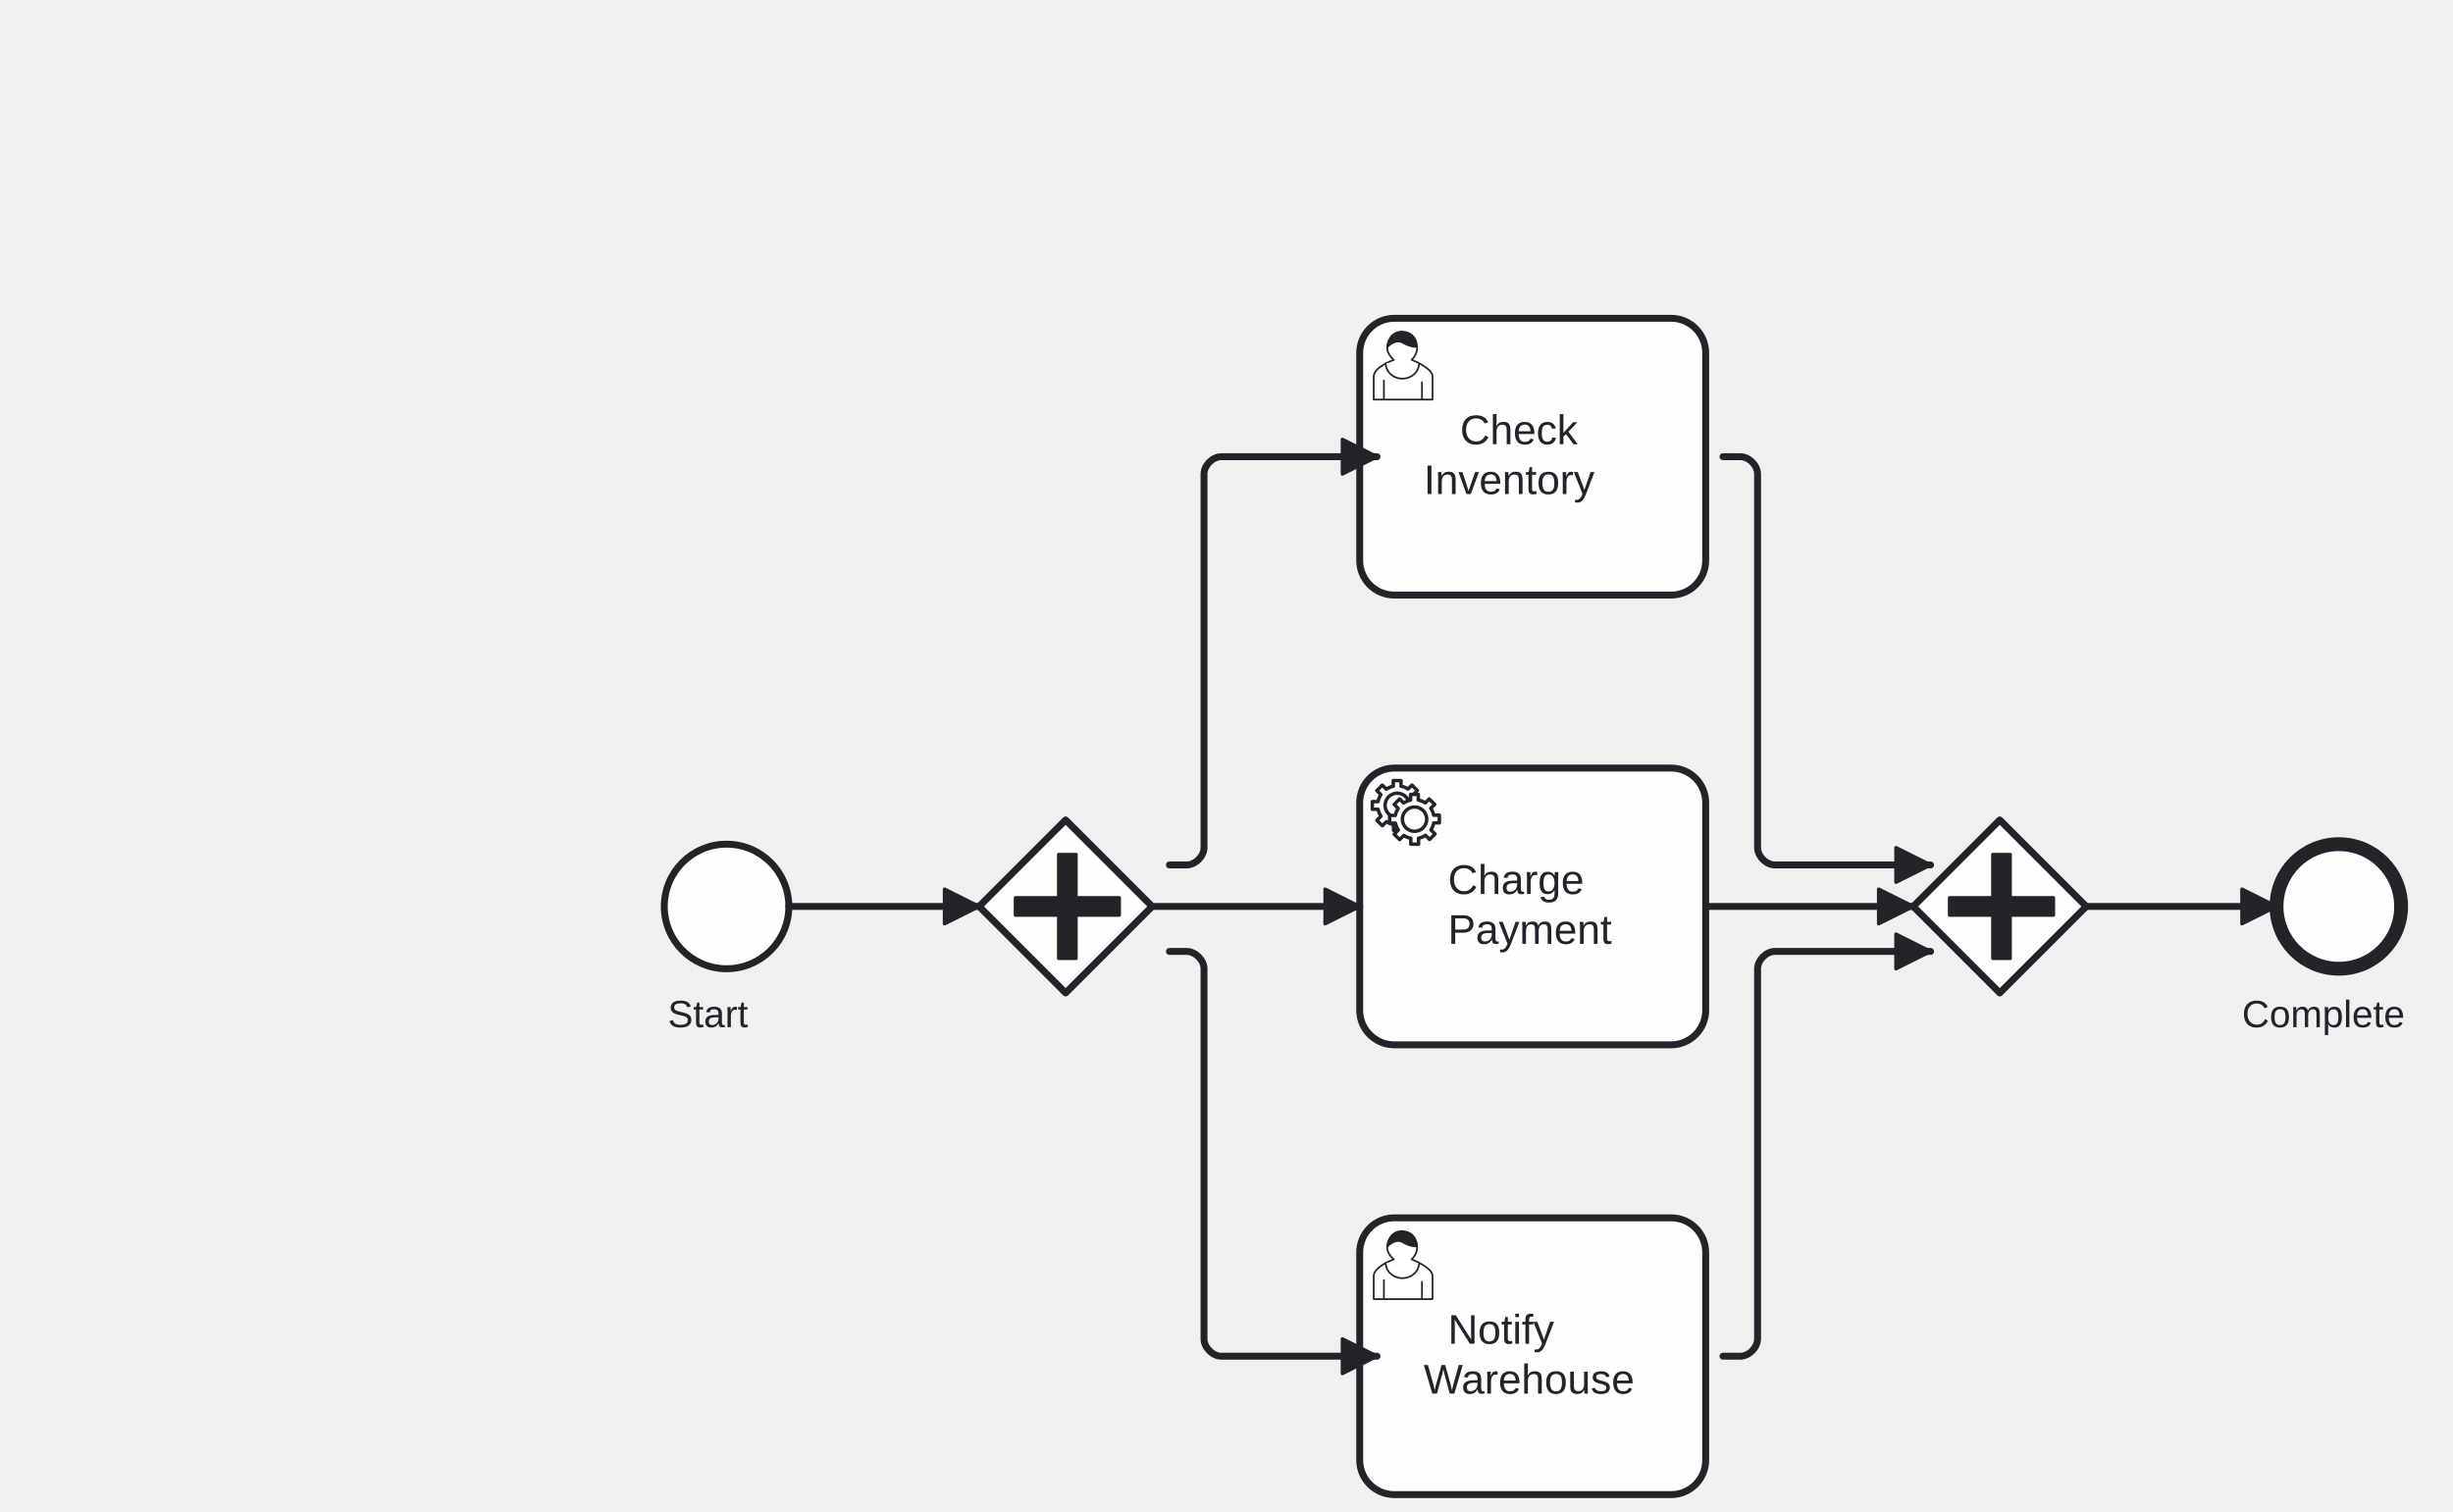
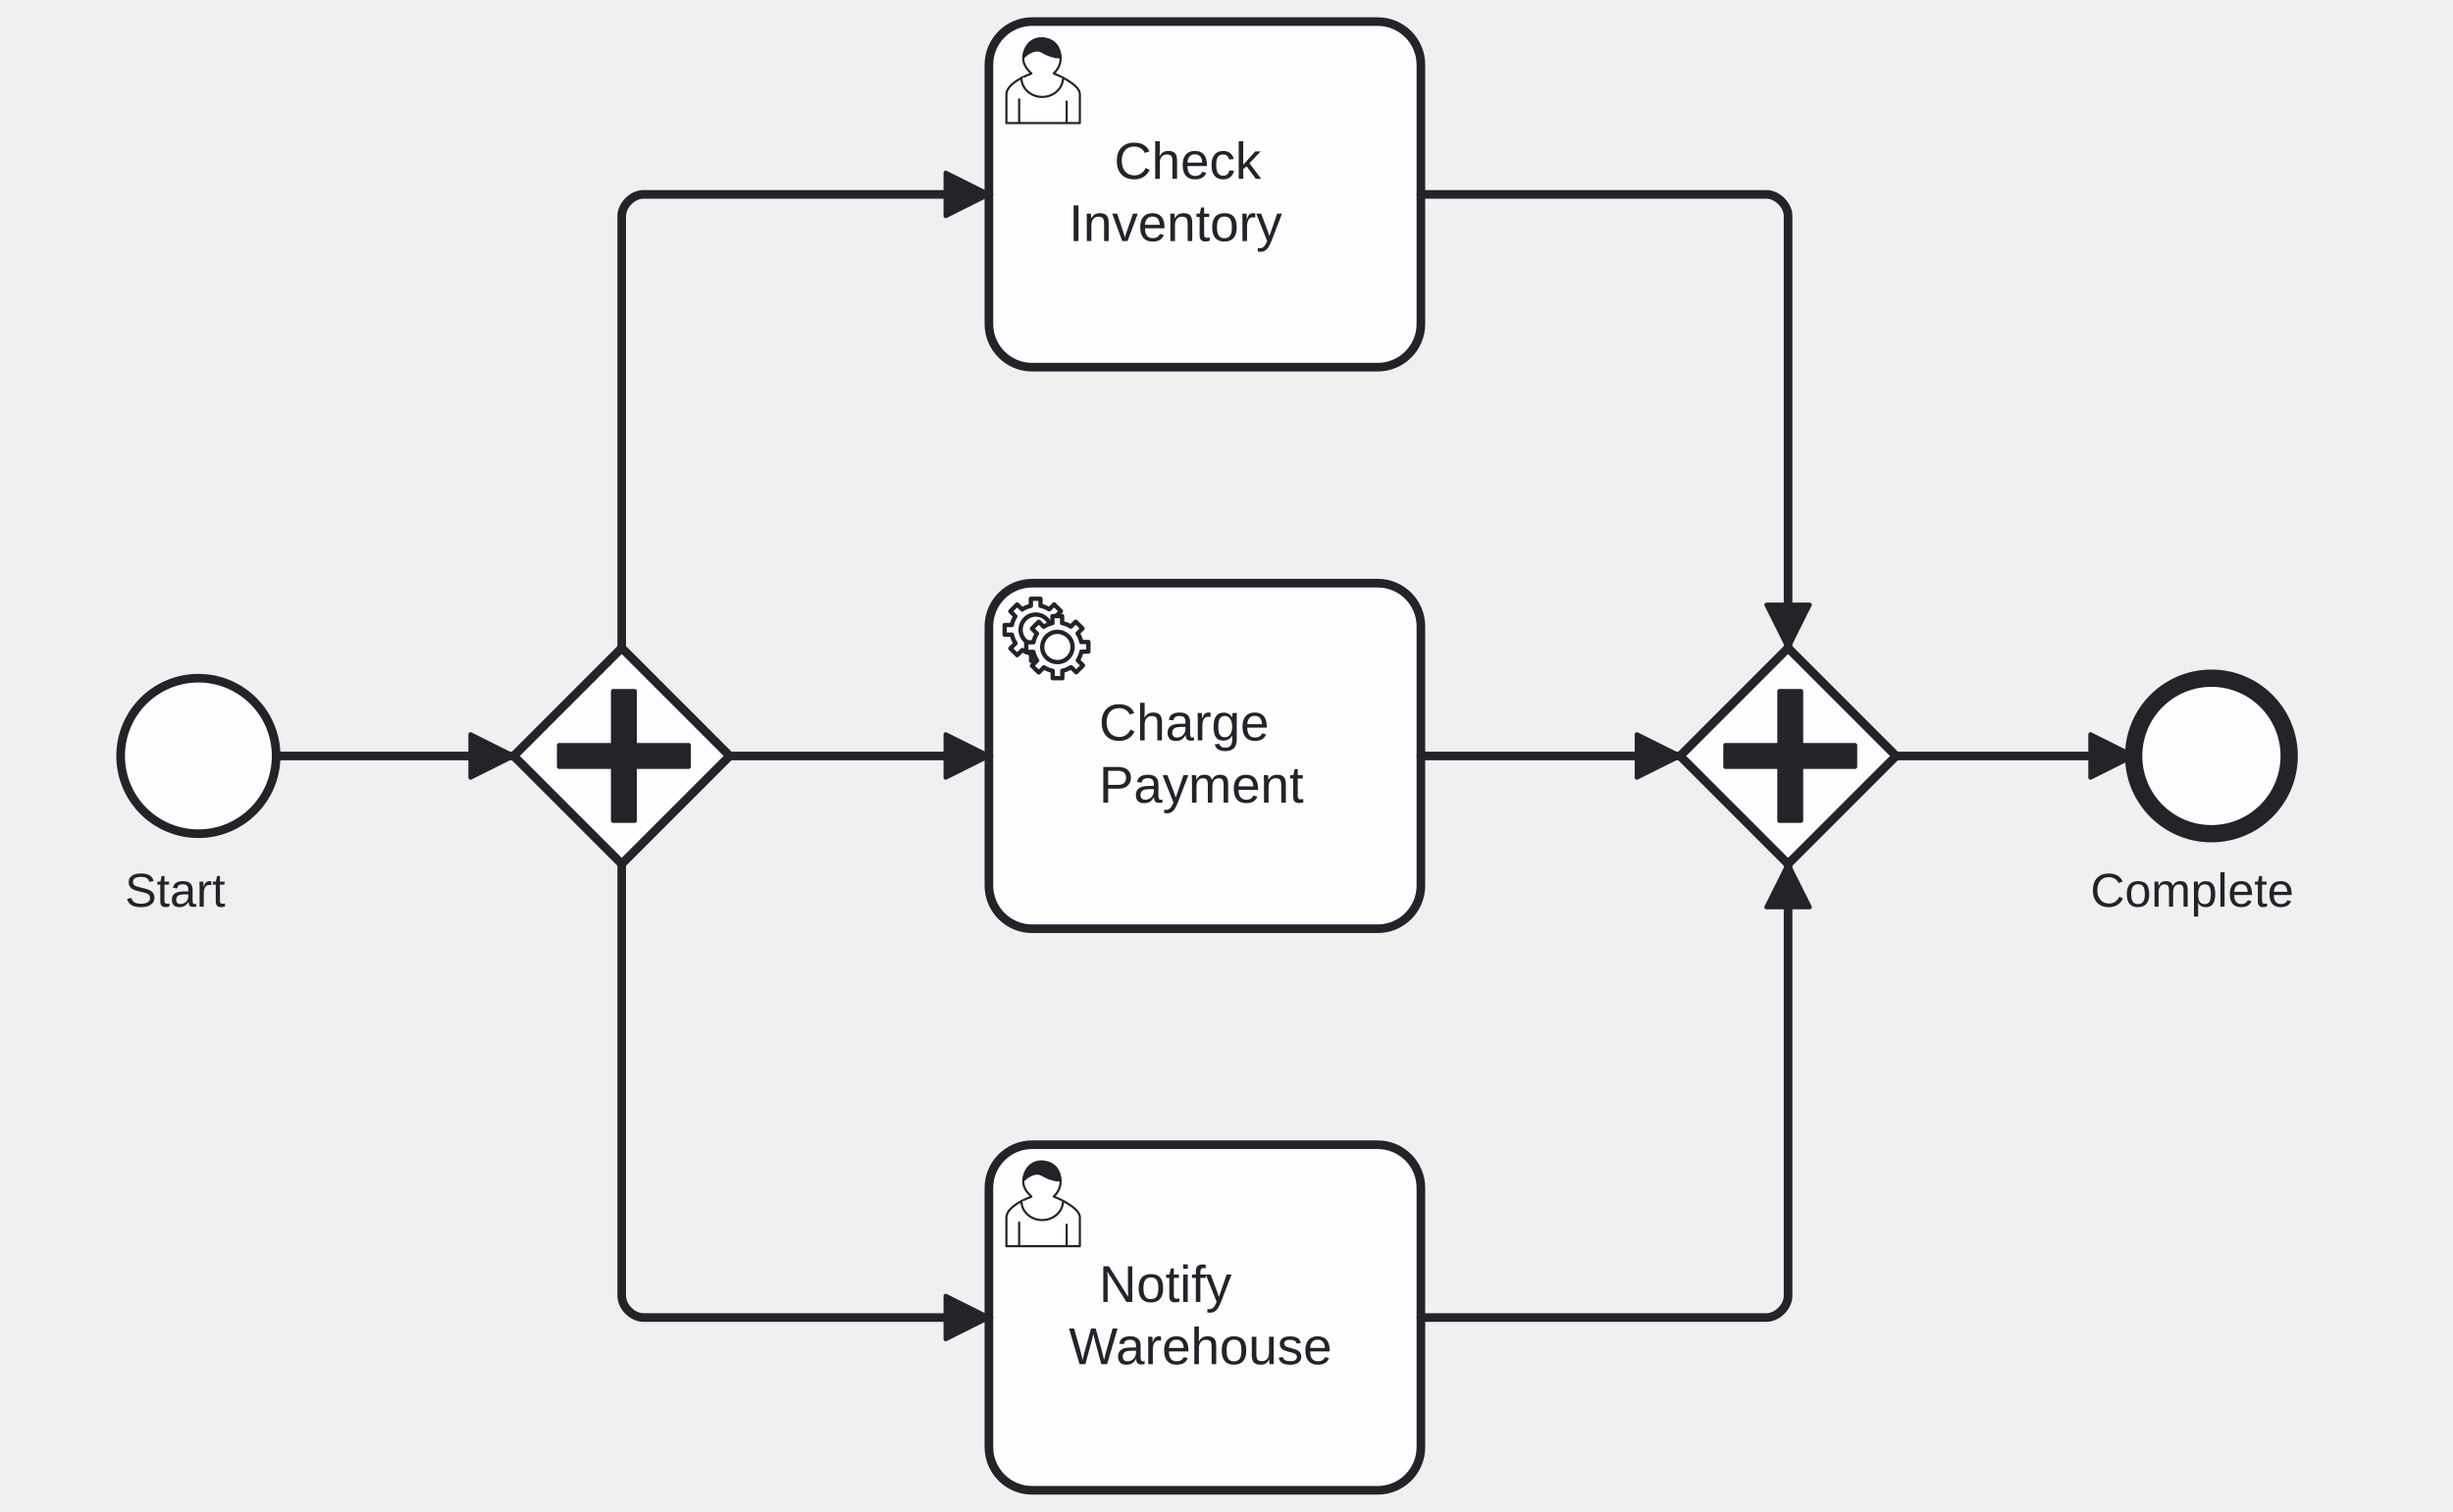
- <svg xmlns="http://www.w3.org/2000/svg" width="709" height="437" viewBox="0 0 709 437" version="1.1">
-   <g class="djs-group">
-     <g class="djs-element djs-shape" data-element-id="StartEvent_Start" style="display: block;" transform="translate(192, 244)">
+ <svg xmlns="http://www.w3.org/2000/svg" width="709" height="437" viewBox="187 87 522 350" version="1.1">
+   <g class="djs-group">
+     <g class="djs-element djs-shape" data-element-id="Event_1tfz1g5" style="display: block;" transform="translate(192, 244)">
      <g class="djs-visual">
        <circle cx="18" cy="18" r="18" style="stroke-linecap: round; stroke-linejoin: round; stroke: hsl(225, 10%, 15%); stroke-width: 2px; fill: white; fill-opacity: 0.95;" />
      </g>
      <rect style="fill: none; stroke-opacity: 0; stroke: white; stroke-width: 15px;" class="djs-hit djs-hit-all" x="0" y="0" width="36" height="36" />
      <circle cx="18" cy="18" r="23" style="fill: none;" class="djs-outline" />
    </g>
  </g>
  <g class="djs-group">
-     <g class="djs-element djs-shape" data-element-id="Gateway_iyc67f7" style="display: block;" transform="translate(283, 237)">
+     <g class="djs-element djs-shape" data-element-id="Gateway_11h8qzw" style="display: block;" transform="translate(283, 237)">
      <g class="djs-visual">
        <polygon style="stroke-linecap: round; stroke-linejoin: round; stroke: hsl(225, 10%, 15%); stroke-width: 2px; fill: white; fill-opacity: 0.95;" points="25,0 50,25 25,50 0,25" />
        <path style="fill: hsl(225, 10%, 15%); stroke-linecap: round; stroke-linejoin: round; stroke: hsl(225, 10%, 15%); stroke-width: 1px;" d="m 23,10 0,12.5 -12.5,0 0,5 12.5,0 0,12.5 5,0 0,-12.5 12.5,0 0,-5 -12.5,0 0,-12.5 -5,0 z" />
      </g>
      <rect style="fill: none; stroke-opacity: 0; stroke: white; stroke-width: 15px;" class="djs-hit djs-hit-all" x="0" y="0" width="50" height="50" />
      <rect style="transform-box: fill-box; transform: rotate(45deg); transform-origin: center; fill: none;" x="2" y="2" rx="4" width="46" height="46" class="djs-outline" />
    </g>
  </g>
  <g class="djs-group">
-     <g class="djs-element djs-shape" data-element-id="UserTask_CheckInventory" style="display: block;" transform="translate(393, 92)">
+     <g class="djs-element djs-shape" data-element-id="Activity_0z4100l" style="display: block;" transform="translate(393, 92)">
      <g class="djs-visual">
        <rect x="0" y="0" width="100" height="80" rx="10" ry="10" style="stroke-linecap: round; stroke-linejoin: round; stroke: hsl(225, 10%, 15%); stroke-width: 2px; fill: white; fill-opacity: 0.95;" />
        <text style="font-family: Arial, sans-serif; font-size: 12px; font-weight: normal; fill: hsl(225, 10%, 15%);" lineHeight="1.2" class="djs-label">
          <tspan x="29" y="36.4">Check </tspan>
          <tspan x="18.5" y="50.8">Inventory</tspan>
        </text>
        <path style="fill: white; stroke-linecap: round; stroke-linejoin: round; stroke: hsl(225, 10%, 15%); stroke-width: 0.5px;" d="m 15,12 c 0.909,-0.845 1.594,-2.049 1.594,-3.385 0,-2.554 -1.805,-4.622 -4.357,-4.622 -2.552,0 -4.288,2.068 -4.288,4.622 0,1.348 0.974,2.562 1.896,3.405 -0.529,0.187 -5.669,2.097 -5.794,4.756 v 6.718 h 17 v -6.718 c 0,-2.298 -5.528,-4.595 -6.051,-4.776 zm -8,6 l 0,5.5 m 11,0 l 0,-5" />
        <path style="fill: white; stroke-linecap: round; stroke-linejoin: round; stroke: hsl(225, 10%, 15%); stroke-width: 0.5px;" d="m 15,12 m 2.162,1.009 c 0,2.447 -2.158,4.431 -4.821,4.431 -2.665,0 -4.822,-1.981 -4.822,-4.431 " />
        <path style="fill: hsl(225, 10%, 15%); stroke-linecap: round; stroke-linejoin: round; stroke: hsl(225, 10%, 15%); stroke-width: 0.5px;" d="m 15,12 m -6.9,-3.80 c 0,0 2.251,-2.358 4.274,-1.177 2.024,1.181 4.221,1.537 4.124,0.965 -0.098,-0.57 -0.117,-3.791 -4.191,-4.136 -3.575,0.001 -4.208,3.367 -4.207,4.348 z" />
      </g>
      <rect style="fill: none; stroke-opacity: 0; stroke: white; stroke-width: 15px;" class="djs-hit djs-hit-all" x="0" y="0" width="100" height="80" />
      <rect x="-5" y="-5" rx="14" width="110" height="90" style="fill: none;" class="djs-outline" />
    </g>
  </g>
  <g class="djs-group">
-     <g class="djs-element djs-shape" data-element-id="ServiceTask_ChargePayment" style="display: block;" transform="translate(393, 222)">
+     <g class="djs-element djs-shape" data-element-id="Activity_0gqc9jk" style="display: block;" transform="translate(393, 222)">
      <g class="djs-visual">
        <rect x="0" y="0" width="100" height="80" rx="10" ry="10" style="stroke-linecap: round; stroke-linejoin: round; stroke: hsl(225, 10%, 15%); stroke-width: 2px; fill: white; fill-opacity: 0.95;" />
        <text style="font-family: Arial, sans-serif; font-size: 12px; font-weight: normal; fill: hsl(225, 10%, 15%);" lineHeight="1.2" class="djs-label">
          <tspan x="25.5" y="36.4">Charge </tspan>
          <tspan x="25.5" y="50.8">Payment</tspan>
        </text>
        <circle cx="5" cy="5" r="5" style="stroke-linecap: round; stroke-linejoin: round; stroke: none; stroke-width: 2px; fill: white;" transform="translate(6, 6)" />
        <path style="fill: white; stroke-linecap: round; stroke-linejoin: round; stroke: hsl(225, 10%, 15%); stroke-width: 1px;" d="m 12,18 v -1.713 c 0.352,-0.07 0.704,-0.178 1.048,-0.321 0.344,-0.145 0.666,-0.321 0.966,-0.521 l 1.194,1.18 1.567,-1.577 -1.195,-1.18 c 0.403,-0.614 0.683,-1.299 0.825,-2.018 l 1.622,-0.01 v -2.22 l -1.637,0.01 c -0.073,-0.352 -0.178,-0.7 -0.324,-1.044 -0.145,-0.344 -0.321,-0.664 -0.523,-0.962 l 1.131,-1.136 -1.583,-1.563 -1.13,1.136 c -0.614,-0.401 -1.303,-0.681 -2.023,-0.822 l 0.009,-1.619 h -2.241 l 0.004,1.631 c -0.354,0.074 -0.705,0.18 -1.05,0.324 -0.344,0.144 -0.665,0.321 -0.964,0.52 l -1.17,-1.158 -1.567,1.579 1.168,1.157 c -0.403,0.613 -0.683,1.298 -0.825,2.017 l -1.659,0.003 v 2.222 l 1.672,-0.006 c 0.073,0.351 0.18,0.702 0.324,1.045 0.145,0.344 0.321,0.664 0.523,0.961 l -1.199,1.197 1.584,1.56 1.196,-1.193 c 0.614,0.403 1.303,0.682 2.023,0.823 l 7.19e-4,1.699 h 2.227 z m 0.221,-3.996 c -1.789,0.75 -3.858,-0.093 -4.61,-1.874 -0.752,-1.783 0.091,-3.846 1.88,-4.596 1.788,-0.749 3.857,0.093 4.609,1.874 0.752,1.782 -0.091,3.846 -1.88,4.596 z" />
        <circle cx="5" cy="5" r="5" style="stroke-linecap: round; stroke-linejoin: round; stroke: none; stroke-width: 2px; fill: white;" transform="translate(11, 10)" />
        <path style="fill: white; stroke-linecap: round; stroke-linejoin: round; stroke: hsl(225, 10%, 15%); stroke-width: 1px;" d="m 17,22 v -1.713 c 0.352,-0.07 0.704,-0.178 1.048,-0.321 0.344,-0.145 0.666,-0.321 0.966,-0.521 l 1.194,1.18 1.567,-1.577 -1.195,-1.18 c 0.403,-0.614 0.683,-1.299 0.825,-2.018 l 1.622,-0.01 v -2.22 l -1.637,0.01 c -0.073,-0.352 -0.178,-0.7 -0.324,-1.044 -0.145,-0.344 -0.321,-0.664 -0.523,-0.962 l 1.131,-1.136 -1.583,-1.563 -1.13,1.136 c -0.614,-0.401 -1.303,-0.681 -2.023,-0.822 l 0.009,-1.619 h -2.241 l 0.004,1.631 c -0.354,0.074 -0.705,0.18 -1.05,0.324 -0.344,0.144 -0.665,0.321 -0.964,0.52 l -1.17,-1.158 -1.567,1.579 1.168,1.157 c -0.403,0.613 -0.683,1.298 -0.825,2.017 l -1.659,0.003 v 2.222 l 1.672,-0.006 c 0.073,0.351 0.18,0.702 0.324,1.045 0.145,0.344 0.321,0.664 0.523,0.961 l -1.199,1.197 1.584,1.56 1.196,-1.193 c 0.614,0.403 1.303,0.682 2.023,0.823 l 7.19e-4,1.699 h 2.227 z m 0.221,-3.996 c -1.789,0.75 -3.858,-0.093 -4.61,-1.874 -0.752,-1.783 0.091,-3.846 1.88,-4.596 1.788,-0.749 3.857,0.093 4.609,1.874 0.752,1.782 -0.091,3.846 -1.88,4.596 z" />
      </g>
      <rect style="fill: none; stroke-opacity: 0; stroke: white; stroke-width: 15px;" class="djs-hit djs-hit-all" x="0" y="0" width="100" height="80" />
      <rect x="-5" y="-5" rx="14" width="110" height="90" style="fill: none;" class="djs-outline" />
    </g>
  </g>
  <g class="djs-group">
-     <g class="djs-element djs-shape" data-element-id="UserTask_NotifyWarehouse" style="display: block;" transform="translate(393, 352)">
+     <g class="djs-element djs-shape" data-element-id="Activity_0p6g9d6" style="display: block;" transform="translate(393, 352)">
      <g class="djs-visual">
        <rect x="0" y="0" width="100" height="80" rx="10" ry="10" style="stroke-linecap: round; stroke-linejoin: round; stroke: hsl(225, 10%, 15%); stroke-width: 2px; fill: white; fill-opacity: 0.95;" />
        <text style="font-family: Arial, sans-serif; font-size: 12px; font-weight: normal; fill: hsl(225, 10%, 15%);" lineHeight="1.2" class="djs-label">
          <tspan x="25.5" y="36.4">Notify </tspan>
          <tspan x="18.5" y="50.8">Warehouse</tspan>
        </text>
        <path style="fill: white; stroke-linecap: round; stroke-linejoin: round; stroke: hsl(225, 10%, 15%); stroke-width: 0.5px;" d="m 15,12 c 0.909,-0.845 1.594,-2.049 1.594,-3.385 0,-2.554 -1.805,-4.622 -4.357,-4.622 -2.552,0 -4.288,2.068 -4.288,4.622 0,1.348 0.974,2.562 1.896,3.405 -0.529,0.187 -5.669,2.097 -5.794,4.756 v 6.718 h 17 v -6.718 c 0,-2.298 -5.528,-4.595 -6.051,-4.776 zm -8,6 l 0,5.5 m 11,0 l 0,-5" />
        <path style="fill: white; stroke-linecap: round; stroke-linejoin: round; stroke: hsl(225, 10%, 15%); stroke-width: 0.5px;" d="m 15,12 m 2.162,1.009 c 0,2.447 -2.158,4.431 -4.821,4.431 -2.665,0 -4.822,-1.981 -4.822,-4.431 " />
        <path style="fill: hsl(225, 10%, 15%); stroke-linecap: round; stroke-linejoin: round; stroke: hsl(225, 10%, 15%); stroke-width: 0.5px;" d="m 15,12 m -6.9,-3.80 c 0,0 2.251,-2.358 4.274,-1.177 2.024,1.181 4.221,1.537 4.124,0.965 -0.098,-0.57 -0.117,-3.791 -4.191,-4.136 -3.575,0.001 -4.208,3.367 -4.207,4.348 z" />
      </g>
      <rect style="fill: none; stroke-opacity: 0; stroke: white; stroke-width: 15px;" class="djs-hit djs-hit-all" x="0" y="0" width="100" height="80" />
      <rect x="-5" y="-5" rx="14" width="110" height="90" style="fill: none;" class="djs-outline" />
    </g>
  </g>
  <g class="djs-group">
-     <g class="djs-element djs-shape" data-element-id="Gateway_lv3xfsy" style="display: block;" transform="translate(553, 237)">
+     <g class="djs-element djs-shape" data-element-id="Gateway_1osli9i" style="display: block;" transform="translate(553, 237)">
      <g class="djs-visual">
        <polygon style="stroke-linecap: round; stroke-linejoin: round; stroke: hsl(225, 10%, 15%); stroke-width: 2px; fill: white; fill-opacity: 0.95;" points="25,0 50,25 25,50 0,25" />
        <path style="fill: hsl(225, 10%, 15%); stroke-linecap: round; stroke-linejoin: round; stroke: hsl(225, 10%, 15%); stroke-width: 1px;" d="m 23,10 0,12.5 -12.5,0 0,5 12.5,0 0,12.5 5,0 0,-12.5 12.5,0 0,-5 -12.5,0 0,-12.5 -5,0 z" />
      </g>
      <rect style="fill: none; stroke-opacity: 0; stroke: white; stroke-width: 15px;" class="djs-hit djs-hit-all" x="0" y="0" width="50" height="50" />
      <rect style="transform-box: fill-box; transform: rotate(45deg); transform-origin: center; fill: none;" x="2" y="2" rx="4" width="46" height="46" class="djs-outline" />
    </g>
  </g>
  <g class="djs-group">
-     <g class="djs-element djs-shape" data-element-id="EndEvent_Complete" style="display: block;" transform="translate(658, 244)">
+     <g class="djs-element djs-shape" data-element-id="Event_183di0m" style="display: block;" transform="translate(658, 244)">
      <g class="djs-visual">
        <circle cx="18" cy="18" r="18" style="stroke-linecap: round; stroke-linejoin: round; stroke: hsl(225, 10%, 15%); stroke-width: 4px; fill: white; fill-opacity: 0.95;" />
      </g>
      <rect style="fill: none; stroke-opacity: 0; stroke: white; stroke-width: 15px;" class="djs-hit djs-hit-all" x="0" y="0" width="36" height="36" />
      <circle cx="18" cy="18" r="24" style="fill: none;" class="djs-outline" />
    </g>
  </g>
  <g class="djs-group">
-     <g class="djs-element djs-connection" data-element-id="Flow_lljxl6c" style="display: block;">
-       <g class="djs-visual">
-         <defs>
-           <marker id="marker-53anmrqcajn11iq6f4a2ephy0" viewBox="0 0 20 20" refX="11" refY="10" markerWidth="10" markerHeight="10" orient="auto">
-             <path d="M 1 5 L 11 10 L 1 15 Z" style="stroke-linecap: round; stroke-linejoin: round; stroke: hsl(225, 10%, 15%); stroke-width: 1px; fill: hsl(225, 10%, 15%);" />
-           </marker>
-         </defs>
-         <path style="fill: none; stroke-linecap: round; stroke-linejoin: round; stroke: hsl(225, 10%, 15%); stroke-width: 2px; marker-end: url(#marker-53anmrqcajn11iq6f4a2ephy0);" data-corner-radius="5" d="M228,262L283,262" />
+     <g class="djs-element djs-connection" data-element-id="Flow_0unmvmt" style="display: block;">
+       <g class="djs-visual">
+         <defs>
+           <marker id="marker-5rxm23l43c4h6w7i04c6ch3k5" viewBox="0 0 20 20" refX="11" refY="10" markerWidth="10" markerHeight="10" orient="auto">
+             <path d="M 1 5 L 11 10 L 1 15 Z" style="stroke-linecap: round; stroke-linejoin: round; stroke: hsl(225, 10%, 15%); stroke-width: 1px; fill: hsl(225, 10%, 15%);" />
+           </marker>
+         </defs>
+         <path style="fill: none; stroke-linecap: round; stroke-linejoin: round; stroke: hsl(225, 10%, 15%); stroke-width: 2px; marker-end: url(#marker-5rxm23l43c4h6w7i04c6ch3k5);" data-corner-radius="5" d="M228,262L283,262" />
      </g>
      <path d="M228,262L283,262" style="fill: none; stroke-opacity: 0; stroke: white; stroke-width: 15px;" class="djs-hit djs-hit-stroke" />
      <rect x="223" y="257" rx="4" width="65" height="10" style="fill: none;" class="djs-outline" />
    </g>
  </g>
  <g class="djs-group">
-     <g class="djs-element djs-connection" data-element-id="Flow_dck2ior" style="display: block;">
-       <g class="djs-visual">
-         <defs>
-           <marker id="marker-3p64nb1lmxip0pbry8os0fwqy" viewBox="0 0 20 20" refX="11" refY="10" markerWidth="10" markerHeight="10" orient="auto">
-             <path d="M 1 5 L 11 10 L 1 15 Z" style="stroke-linecap: round; stroke-linejoin: round; stroke: hsl(225, 10%, 15%); stroke-width: 1px; fill: hsl(225, 10%, 15%);" />
-           </marker>
-         </defs>
-         <path style="fill: none; stroke-linecap: round; stroke-linejoin: round; stroke: hsl(225, 10%, 15%); stroke-width: 2px; marker-end: url(#marker-3p64nb1lmxip0pbry8os0fwqy);" data-corner-radius="5" d="M338,250L343,250C345.5,250,348,247.5,348,245L348,137C348,134.5,350.5,132,353,132L398,132" />
-       </g>
-       <path d="M338,250L348,250L348,132L398,132" style="fill: none; stroke-opacity: 0; stroke: white; stroke-width: 15px;" class="djs-hit djs-hit-stroke" />
-       <rect x="333" y="127" rx="4" width="70" height="128" style="fill: none;" class="djs-outline" />
-     </g>
-   </g>
-   <g class="djs-group">
-     <g class="djs-element djs-connection" data-element-id="Flow_5eibl26" style="display: block;">
-       <g class="djs-visual">
-         <defs>
-           <marker id="marker-ec6sxqag1n9h84gny6yvz0wx2" viewBox="0 0 20 20" refX="11" refY="10" markerWidth="10" markerHeight="10" orient="auto">
-             <path d="M 1 5 L 11 10 L 1 15 Z" style="stroke-linecap: round; stroke-linejoin: round; stroke: hsl(225, 10%, 15%); stroke-width: 1px; fill: hsl(225, 10%, 15%);" />
-           </marker>
-         </defs>
-         <path style="fill: none; stroke-linecap: round; stroke-linejoin: round; stroke: hsl(225, 10%, 15%); stroke-width: 2px; marker-end: url(#marker-ec6sxqag1n9h84gny6yvz0wx2);" data-corner-radius="5" d="M333,262L393,262" />
+     <g class="djs-element djs-connection" data-element-id="Flow_06usge8" style="display: block;">
+       <g class="djs-visual">
+         <defs>
+           <marker id="marker-c926b6i3hq16f7dqvmyxrj7f3" viewBox="0 0 20 20" refX="11" refY="10" markerWidth="10" markerHeight="10" orient="auto">
+             <path d="M 1 5 L 11 10 L 1 15 Z" style="stroke-linecap: round; stroke-linejoin: round; stroke: hsl(225, 10%, 15%); stroke-width: 1px; fill: hsl(225, 10%, 15%);" />
+           </marker>
+         </defs>
+         <path style="fill: none; stroke-linecap: round; stroke-linejoin: round; stroke: hsl(225, 10%, 15%); stroke-width: 2px; marker-end: url(#marker-c926b6i3hq16f7dqvmyxrj7f3);" data-corner-radius="5" d="M333,262L393,262" />
      </g>
      <path d="M333,262L393,262" style="fill: none; stroke-opacity: 0; stroke: white; stroke-width: 15px;" class="djs-hit djs-hit-stroke" />
      <rect x="328" y="257" rx="4" width="70" height="10" style="fill: none;" class="djs-outline" />
    </g>
  </g>
  <g class="djs-group">
-     <g class="djs-element djs-connection" data-element-id="Flow_rzz5dzt" style="display: block;">
-       <g class="djs-visual">
-         <defs>
-           <marker id="marker-87ib1i5aqtnlk2l2ofy3523fe" viewBox="0 0 20 20" refX="11" refY="10" markerWidth="10" markerHeight="10" orient="auto">
-             <path d="M 1 5 L 11 10 L 1 15 Z" style="stroke-linecap: round; stroke-linejoin: round; stroke: hsl(225, 10%, 15%); stroke-width: 1px; fill: hsl(225, 10%, 15%);" />
-           </marker>
-         </defs>
-         <path style="fill: none; stroke-linecap: round; stroke-linejoin: round; stroke: hsl(225, 10%, 15%); stroke-width: 2px; marker-end: url(#marker-87ib1i5aqtnlk2l2ofy3523fe);" data-corner-radius="5" d="M338,275L343,275C345.5,275,348,277.5,348,280L348,387C348,389.5,350.5,392,353,392L398,392" />
-       </g>
-       <path d="M338,275L348,275L348,392L398,392" style="fill: none; stroke-opacity: 0; stroke: white; stroke-width: 15px;" class="djs-hit djs-hit-stroke" />
-       <rect x="333" y="270" rx="4" width="70" height="127" style="fill: none;" class="djs-outline" />
-     </g>
-   </g>
-   <g class="djs-group">
-     <g class="djs-element djs-connection" data-element-id="Flow_kd00tqh" style="display: block;">
-       <g class="djs-visual">
-         <defs>
-           <marker id="marker-8vy5zaeclz2mw0360lklj1d0r" viewBox="0 0 20 20" refX="11" refY="10" markerWidth="10" markerHeight="10" orient="auto">
-             <path d="M 1 5 L 11 10 L 1 15 Z" style="stroke-linecap: round; stroke-linejoin: round; stroke: hsl(225, 10%, 15%); stroke-width: 1px; fill: hsl(225, 10%, 15%);" />
-           </marker>
-         </defs>
-         <path style="fill: none; stroke-linecap: round; stroke-linejoin: round; stroke: hsl(225, 10%, 15%); stroke-width: 2px; marker-end: url(#marker-8vy5zaeclz2mw0360lklj1d0r);" data-corner-radius="5" d="M498,132L503,132C505.5,132,508,134.5,508,137L508,245C508,247.5,510.5,250,513,250L558,250" />
-       </g>
-       <path d="M498,132L508,132L508,250L558,250" style="fill: none; stroke-opacity: 0; stroke: white; stroke-width: 15px;" class="djs-hit djs-hit-stroke" />
-       <rect x="493" y="127" rx="4" width="70" height="128" style="fill: none;" class="djs-outline" />
-     </g>
-   </g>
-   <g class="djs-group">
-     <g class="djs-element djs-connection" data-element-id="Flow_3uj5m0h" style="display: block;">
-       <g class="djs-visual">
-         <defs>
-           <marker id="marker-er8njetn9hfx6jg6467x8mtu6" viewBox="0 0 20 20" refX="11" refY="10" markerWidth="10" markerHeight="10" orient="auto">
-             <path d="M 1 5 L 11 10 L 1 15 Z" style="stroke-linecap: round; stroke-linejoin: round; stroke: hsl(225, 10%, 15%); stroke-width: 1px; fill: hsl(225, 10%, 15%);" />
-           </marker>
-         </defs>
-         <path style="fill: none; stroke-linecap: round; stroke-linejoin: round; stroke: hsl(225, 10%, 15%); stroke-width: 2px; marker-end: url(#marker-er8njetn9hfx6jg6467x8mtu6);" data-corner-radius="5" d="M493,262L553,262" />
+     <g class="djs-element djs-connection" data-element-id="Flow_1m1en8z" style="display: block;">
+       <g class="djs-visual">
+         <defs>
+           <marker id="marker-4nn72o3hdspxiotppz7cf4b49" viewBox="0 0 20 20" refX="11" refY="10" markerWidth="10" markerHeight="10" orient="auto">
+             <path d="M 1 5 L 11 10 L 1 15 Z" style="stroke-linecap: round; stroke-linejoin: round; stroke: hsl(225, 10%, 15%); stroke-width: 1px; fill: hsl(225, 10%, 15%);" />
+           </marker>
+         </defs>
+         <path style="fill: none; stroke-linecap: round; stroke-linejoin: round; stroke: hsl(225, 10%, 15%); stroke-width: 2px; marker-end: url(#marker-4nn72o3hdspxiotppz7cf4b49);" data-corner-radius="5" d="M493,262L553,262" />
      </g>
      <path d="M493,262L553,262" style="fill: none; stroke-opacity: 0; stroke: white; stroke-width: 15px;" class="djs-hit djs-hit-stroke" />
      <rect x="488" y="257" rx="4" width="70" height="10" style="fill: none;" class="djs-outline" />
    </g>
  </g>
  <g class="djs-group">
-     <g class="djs-element djs-connection" data-element-id="Flow_umy6bzw" style="display: block;">
-       <g class="djs-visual">
-         <defs>
-           <marker id="marker-5bo0zm4eg5h9en4zl82olwfpv" viewBox="0 0 20 20" refX="11" refY="10" markerWidth="10" markerHeight="10" orient="auto">
-             <path d="M 1 5 L 11 10 L 1 15 Z" style="stroke-linecap: round; stroke-linejoin: round; stroke: hsl(225, 10%, 15%); stroke-width: 1px; fill: hsl(225, 10%, 15%);" />
-           </marker>
-         </defs>
-         <path style="fill: none; stroke-linecap: round; stroke-linejoin: round; stroke: hsl(225, 10%, 15%); stroke-width: 2px; marker-end: url(#marker-5bo0zm4eg5h9en4zl82olwfpv);" data-corner-radius="5" d="M498,392L503,392C505.5,392,508,389.5,508,387L508,280C508,277.5,510.5,275,513,275L558,275" />
-       </g>
-       <path d="M498,392L508,392L508,275L558,275" style="fill: none; stroke-opacity: 0; stroke: white; stroke-width: 15px;" class="djs-hit djs-hit-stroke" />
-       <rect x="493" y="270" rx="4" width="70" height="127" style="fill: none;" class="djs-outline" />
-     </g>
-   </g>
-   <g class="djs-group">
-     <g class="djs-element djs-connection" data-element-id="Flow_903gmex" style="display: block;">
-       <g class="djs-visual">
-         <defs>
-           <marker id="marker-be167sfa2md8myl527hot1ucq" viewBox="0 0 20 20" refX="11" refY="10" markerWidth="10" markerHeight="10" orient="auto">
-             <path d="M 1 5 L 11 10 L 1 15 Z" style="stroke-linecap: round; stroke-linejoin: round; stroke: hsl(225, 10%, 15%); stroke-width: 1px; fill: hsl(225, 10%, 15%);" />
-           </marker>
-         </defs>
-         <path style="fill: none; stroke-linecap: round; stroke-linejoin: round; stroke: hsl(225, 10%, 15%); stroke-width: 2px; marker-end: url(#marker-be167sfa2md8myl527hot1ucq);" data-corner-radius="5" d="M603,262L658,262" />
+     <g class="djs-element djs-connection" data-element-id="Flow_0ft7bno" style="display: block;">
+       <g class="djs-visual">
+         <defs>
+           <marker id="marker-07dy7jt7ebvbu9v3wd70575u2" viewBox="0 0 20 20" refX="11" refY="10" markerWidth="10" markerHeight="10" orient="auto">
+             <path d="M 1 5 L 11 10 L 1 15 Z" style="stroke-linecap: round; stroke-linejoin: round; stroke: hsl(225, 10%, 15%); stroke-width: 1px; fill: hsl(225, 10%, 15%);" />
+           </marker>
+         </defs>
+         <path style="fill: none; stroke-linecap: round; stroke-linejoin: round; stroke: hsl(225, 10%, 15%); stroke-width: 2px; marker-end: url(#marker-07dy7jt7ebvbu9v3wd70575u2);" data-corner-radius="5" d="M603,262L658,262" />
      </g>
      <path d="M603,262L658,262" style="fill: none; stroke-opacity: 0; stroke: white; stroke-width: 15px;" class="djs-hit djs-hit-stroke" />
      <rect x="598" y="257" rx="4" width="65" height="10" style="fill: none;" class="djs-outline" />
    </g>
  </g>
  <g class="djs-group">
-     <g class="djs-element djs-shape" data-element-id="StartEvent_Start_label" style="display: block;" transform="translate(193, 287)">
+     <g class="djs-element djs-connection" data-element-id="Flow_10wu7ue" style="display: block;">
+       <g class="djs-visual">
+         <defs>
+           <marker id="marker-cqi963h1zkqtkbob02l90ylu7" viewBox="0 0 20 20" refX="11" refY="10" markerWidth="10" markerHeight="10" orient="auto">
+             <path d="M 1 5 L 11 10 L 1 15 Z" style="stroke-linecap: round; stroke-linejoin: round; stroke: hsl(225, 10%, 15%); stroke-width: 1px; fill: hsl(225, 10%, 15%);" />
+           </marker>
+         </defs>
+         <path style="fill: none; stroke-linecap: round; stroke-linejoin: round; stroke: hsl(225, 10%, 15%); stroke-width: 2px; marker-end: url(#marker-cqi963h1zkqtkbob02l90ylu7);" data-corner-radius="5" d="M308,287L308,387C308,389.5,310.5,392,313,392L393,392" />
+       </g>
+       <path d="M308,287L308,392L393,392" style="fill: none; stroke-opacity: 0; stroke: white; stroke-width: 15px;" class="djs-hit djs-hit-stroke" />
+       <rect x="303" y="282" rx="4" width="95" height="115" style="fill: none;" class="djs-outline" />
+     </g>
+   </g>
+   <g class="djs-group">
+     <g class="djs-element djs-connection" data-element-id="Flow_1osiy83" style="display: block;">
+       <g class="djs-visual">
+         <defs>
+           <marker id="marker-8xdtd296f5ptet18wh6kmilxj" viewBox="0 0 20 20" refX="11" refY="10" markerWidth="10" markerHeight="10" orient="auto">
+             <path d="M 1 5 L 11 10 L 1 15 Z" style="stroke-linecap: round; stroke-linejoin: round; stroke: hsl(225, 10%, 15%); stroke-width: 1px; fill: hsl(225, 10%, 15%);" />
+           </marker>
+         </defs>
+         <path style="fill: none; stroke-linecap: round; stroke-linejoin: round; stroke: hsl(225, 10%, 15%); stroke-width: 2px; marker-end: url(#marker-8xdtd296f5ptet18wh6kmilxj);" data-corner-radius="5" d="M308,237L308,137C308,134.5,310.5,132,313,132L393,132" />
+       </g>
+       <path d="M308,237L308,132L393,132" style="fill: none; stroke-opacity: 0; stroke: white; stroke-width: 15px;" class="djs-hit djs-hit-stroke" />
+       <rect x="303" y="127" rx="4" width="95" height="115" style="fill: none;" class="djs-outline" />
+     </g>
+   </g>
+   <g class="djs-group">
+     <g class="djs-element djs-connection" data-element-id="Flow_1o47ijw" style="display: block;">
+       <g class="djs-visual">
+         <defs>
+           <marker id="marker-2s7hhtnm1ucvh96m91n8xxlg1" viewBox="0 0 20 20" refX="11" refY="10" markerWidth="10" markerHeight="10" orient="auto">
+             <path d="M 1 5 L 11 10 L 1 15 Z" style="stroke-linecap: round; stroke-linejoin: round; stroke: hsl(225, 10%, 15%); stroke-width: 1px; fill: hsl(225, 10%, 15%);" />
+           </marker>
+         </defs>
+         <path style="fill: none; stroke-linecap: round; stroke-linejoin: round; stroke: hsl(225, 10%, 15%); stroke-width: 2px; marker-end: url(#marker-2s7hhtnm1ucvh96m91n8xxlg1);" data-corner-radius="5" d="M493,132L573,132C575.5,132,578,134.5,578,137L578,237" />
+       </g>
+       <path d="M493,132L578,132L578,237" style="fill: none; stroke-opacity: 0; stroke: white; stroke-width: 15px;" class="djs-hit djs-hit-stroke" />
+       <rect x="488" y="127" rx="4" width="95" height="115" style="fill: none;" class="djs-outline" />
+     </g>
+   </g>
+   <g class="djs-group">
+     <g class="djs-element djs-connection" data-element-id="Flow_0ptr1x9" style="display: block;">
+       <g class="djs-visual">
+         <defs>
+           <marker id="marker-9o8afrkb2ho2h1j9x3sp12ozw" viewBox="0 0 20 20" refX="11" refY="10" markerWidth="10" markerHeight="10" orient="auto">
+             <path d="M 1 5 L 11 10 L 1 15 Z" style="stroke-linecap: round; stroke-linejoin: round; stroke: hsl(225, 10%, 15%); stroke-width: 1px; fill: hsl(225, 10%, 15%);" />
+           </marker>
+         </defs>
+         <path style="fill: none; stroke-linecap: round; stroke-linejoin: round; stroke: hsl(225, 10%, 15%); stroke-width: 2px; marker-end: url(#marker-9o8afrkb2ho2h1j9x3sp12ozw);" data-corner-radius="5" d="M493,392L573,392C575.5,392,578,389.5,578,387L578,287" />
+       </g>
+       <path d="M493,392L578,392L578,287" style="fill: none; stroke-opacity: 0; stroke: white; stroke-width: 15px;" class="djs-hit djs-hit-stroke" />
+       <rect x="488" y="282" rx="4" width="95" height="115" style="fill: none;" class="djs-outline" />
+     </g>
+   </g>
+   <g class="djs-group">
+     <g class="djs-element djs-shape" data-element-id="Event_1tfz1g5_label" style="display: block;" transform="translate(193, 287)">
      <g class="djs-visual">
        <text style="font-family: Arial, sans-serif; font-size: 11px; font-weight: normal; fill: hsl(225, 10%, 15%);" lineHeight="1.2" class="djs-label">
          <tspan x="0" y="9.9">Start</tspan>
        </text>
      </g>
      <rect style="fill: none; stroke-opacity: 0; stroke: white; stroke-width: 15px;" class="djs-hit djs-hit-all" x="0" y="0" width="35" height="14" />
      <rect x="-5" y="-5" rx="4" width="45" height="24" style="fill: none;" class="djs-outline" />
    </g>
  </g>
  <g class="djs-group">
-     <g class="djs-element djs-shape" data-element-id="EndEvent_Complete_label" style="display: block;" transform="translate(648, 287)">
+     <g class="djs-element djs-shape" data-element-id="Event_183di0m_label" style="display: block;" transform="translate(648, 287)">
      <g class="djs-visual">
        <text style="font-family: Arial, sans-serif; font-size: 11px; font-weight: normal; fill: hsl(225, 10%, 15%);" lineHeight="1.2" class="djs-label">
          <tspan x="0" y="9.9">Complete</tspan>
        </text>
      </g>
      <rect style="fill: none; stroke-opacity: 0; stroke: white; stroke-width: 15px;" class="djs-hit djs-hit-all" x="0" y="0" width="56" height="14" />
      <rect x="-5" y="-5" rx="4" width="66" height="24" style="fill: none;" class="djs-outline" />
    </g>
  </g>
</svg>
